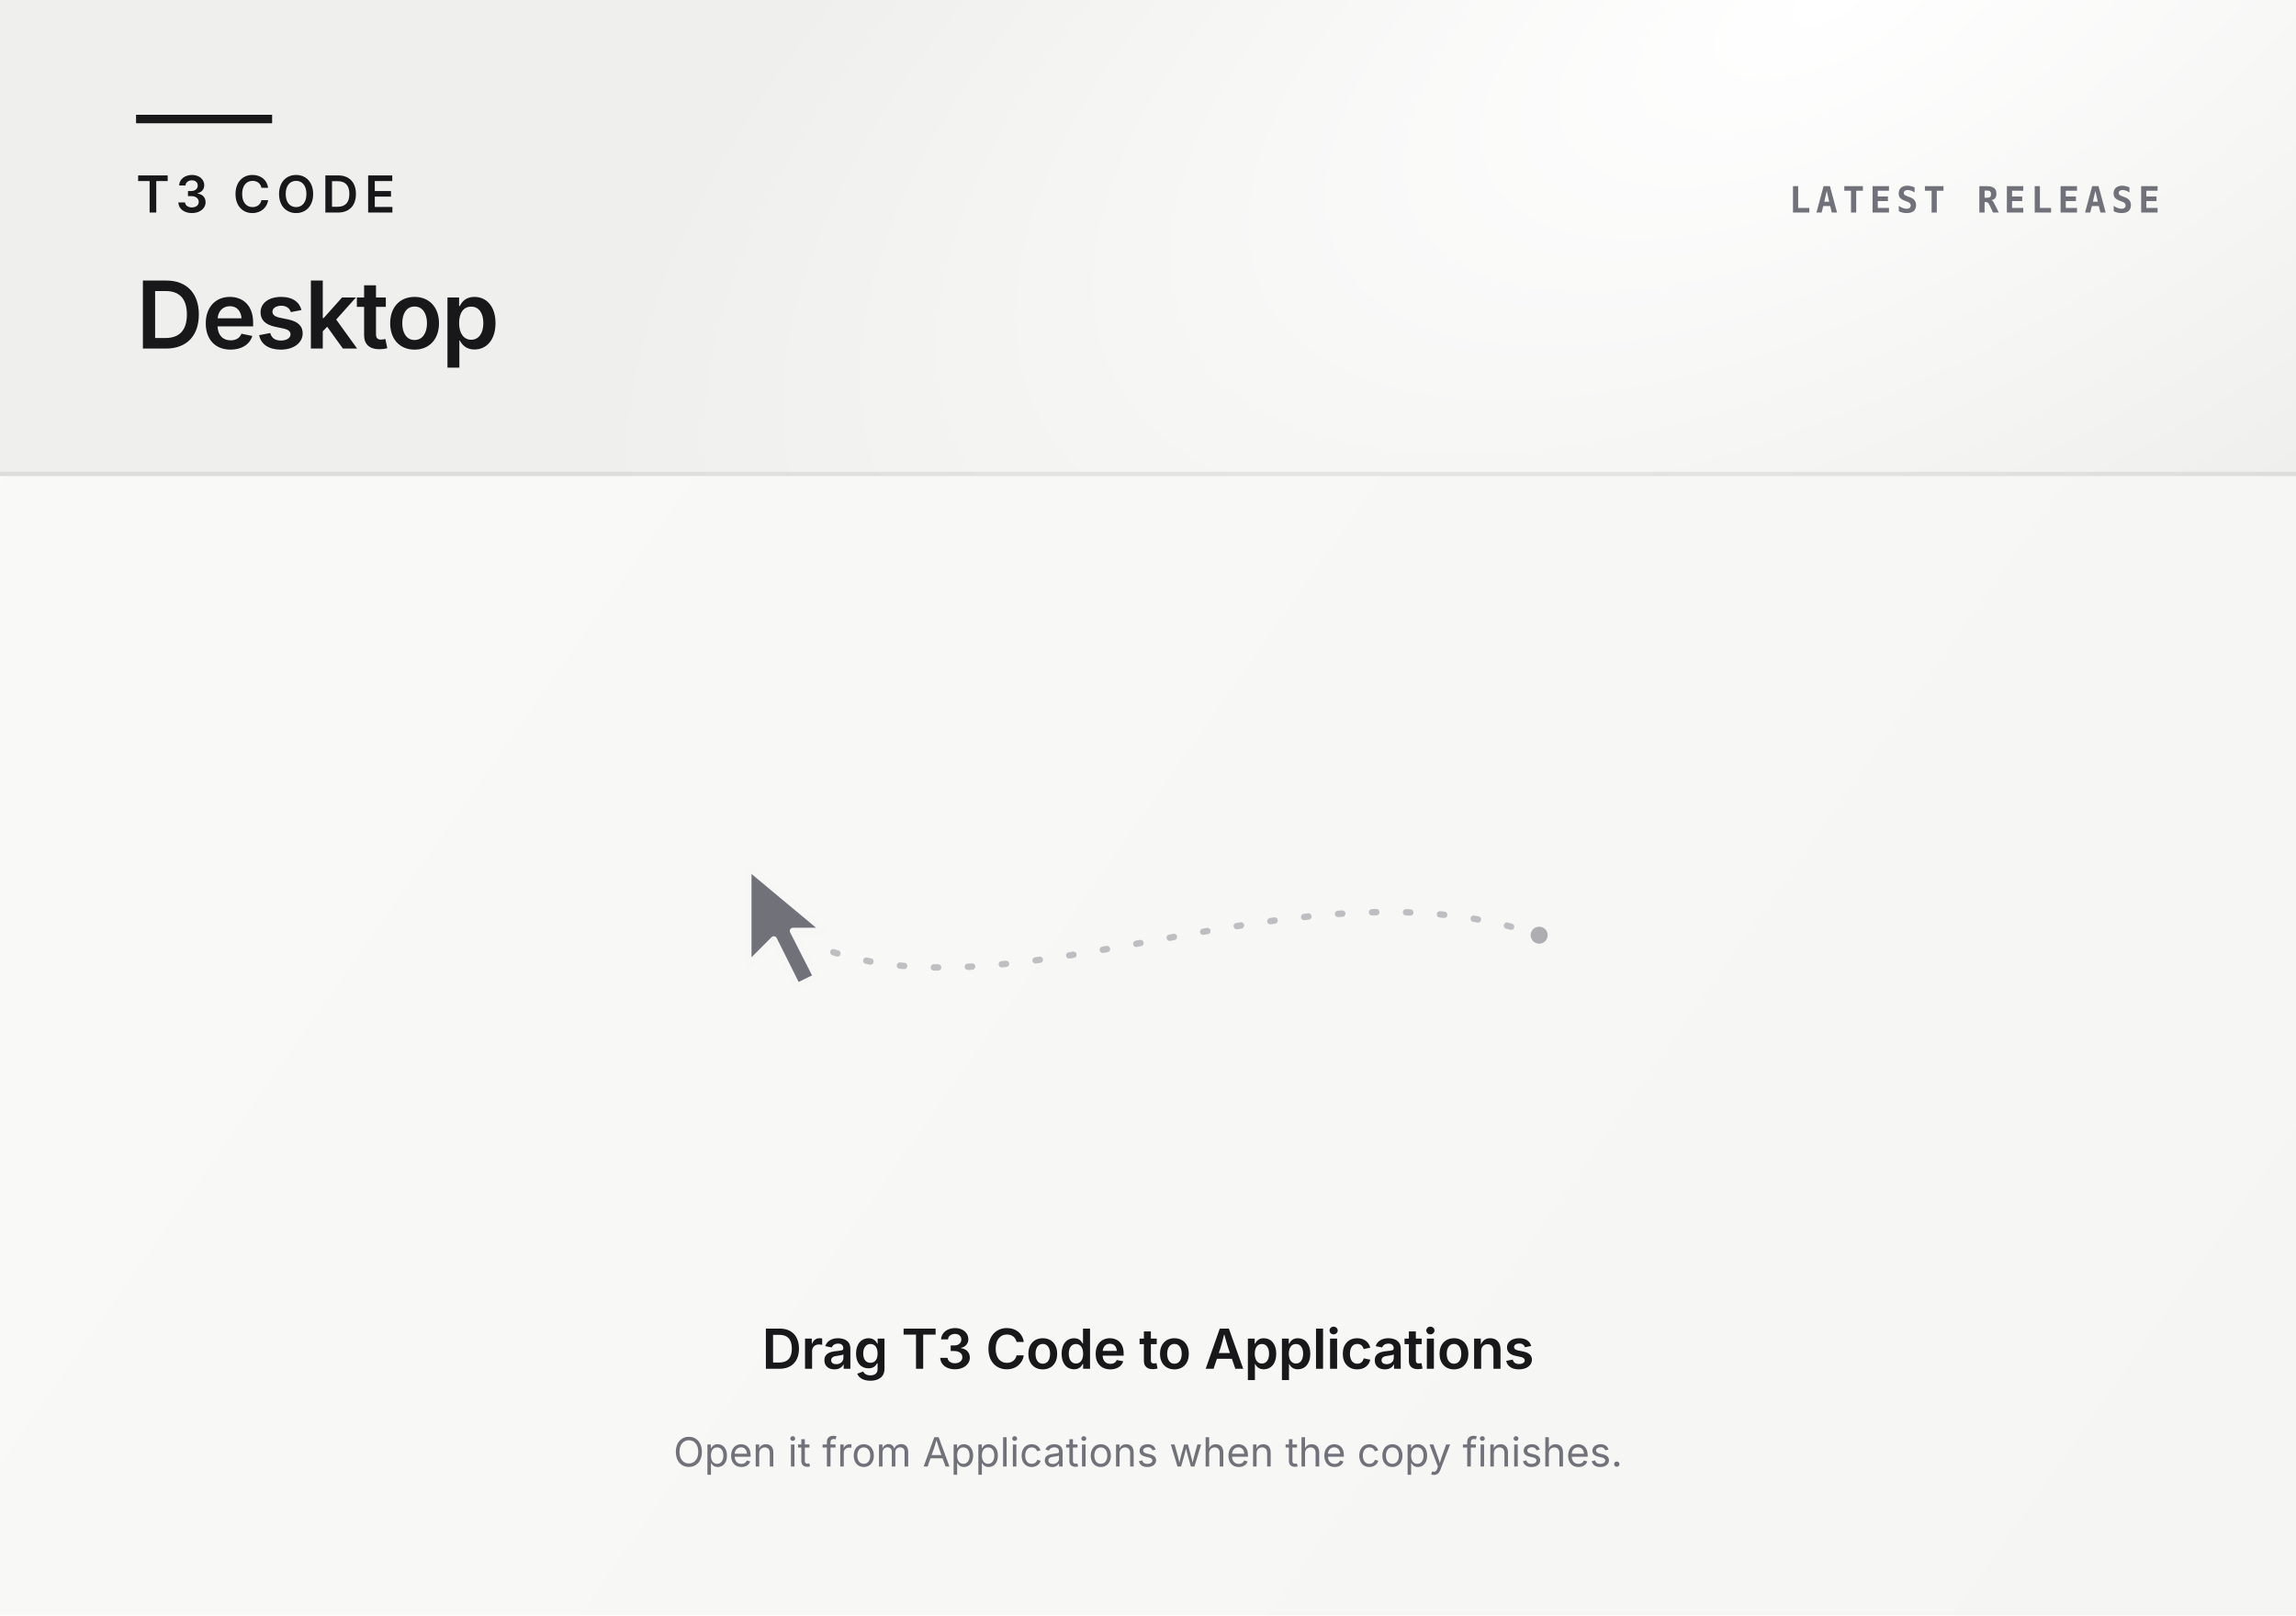
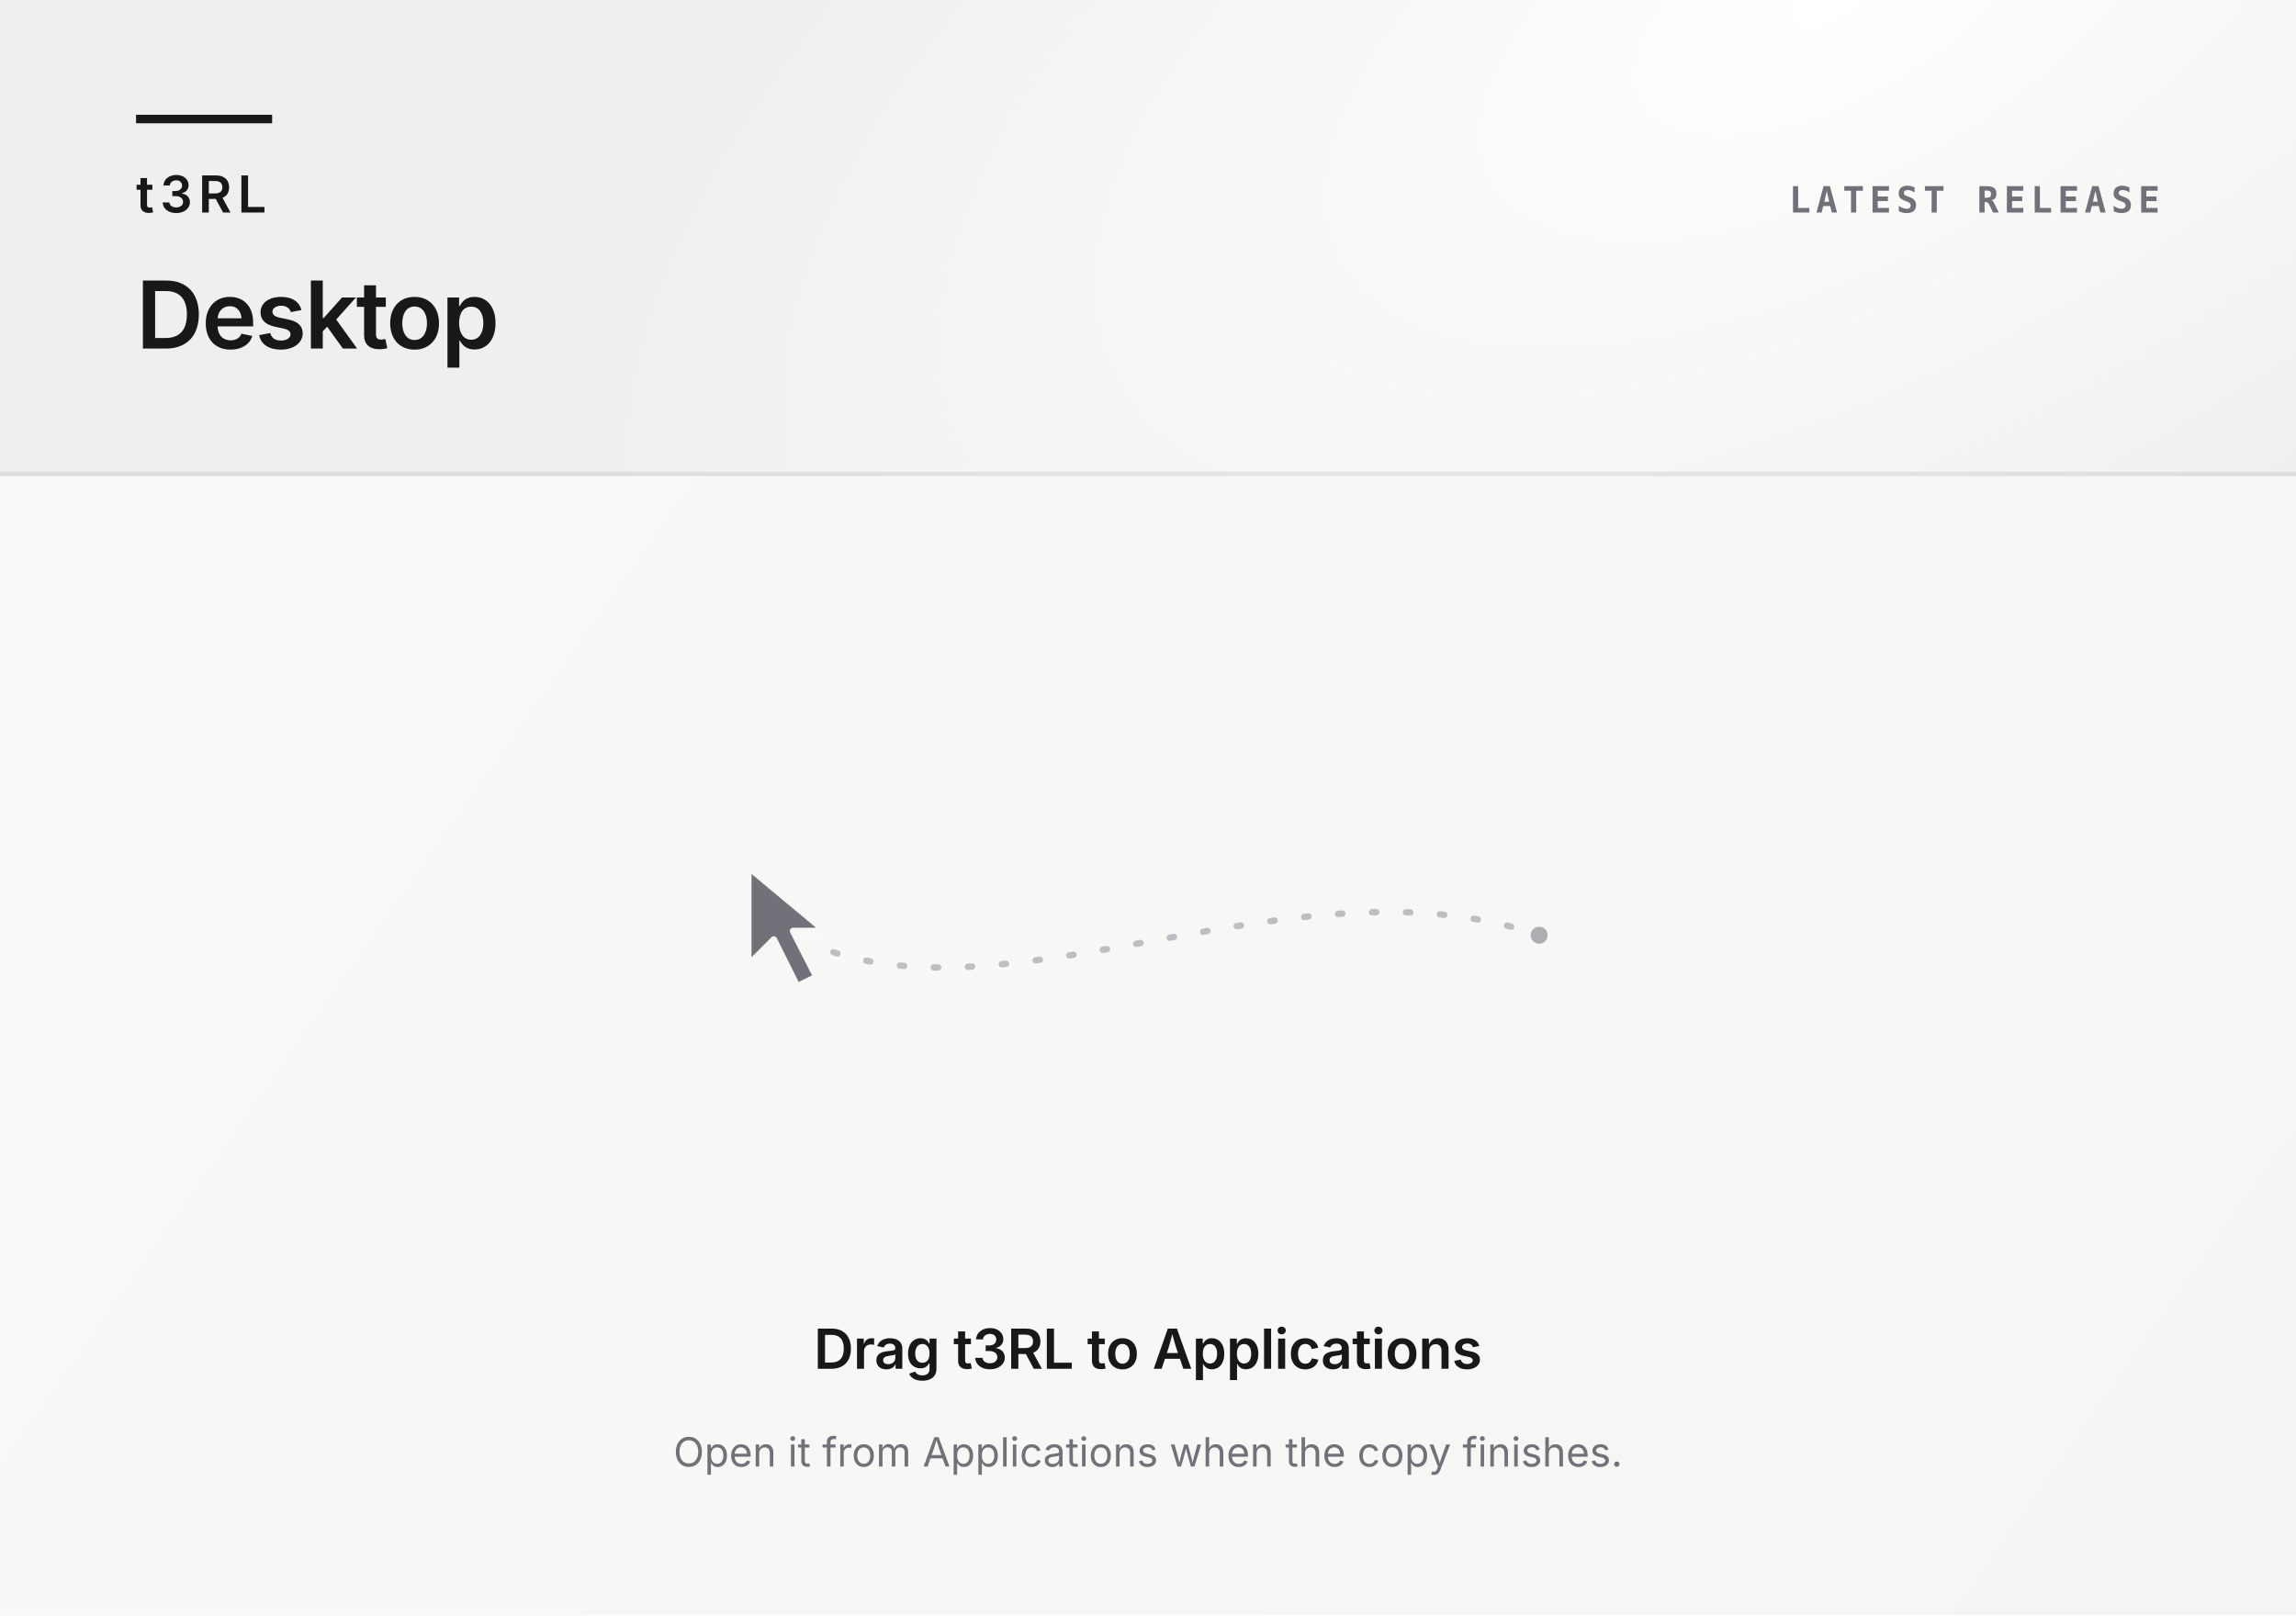
<svg xmlns="http://www.w3.org/2000/svg" width="1080" height="760" viewBox="0 0 540 380" fill="none">
  <defs>
    <linearGradient id="latest-surface" x1="0" y1="0" x2="540" y2="380" gradientUnits="userSpaceOnUse">
      <stop stop-color="#FAFAF9" />
      <stop offset="1" stop-color="#F5F5F4" />
    </linearGradient>
    <radialGradient id="latest-light" cx="0" cy="0" r="1" gradientUnits="userSpaceOnUse" gradientTransform="translate(430 0) rotate(152) scale(320 150)">
      <stop stop-color="#FFFFFF" />
      <stop offset="1" stop-color="#FFFFFF" stop-opacity="0" />
    </radialGradient>
  </defs>
  <rect width="540" height="380" fill="url(#latest-surface)" />
  <rect width="540" height="112" fill="#EFEFED" />
  <rect width="540" height="112" fill="url(#latest-light)" />
  <path d="M0 111.5H540" stroke="#18181B" stroke-opacity="0.08" />
  <path d="M32 28H64" stroke="#18181B" stroke-width="2" />
  <g font-family="-apple-system, BlinkMacSystemFont, sans-serif" fill="#18181B">
-     <text x="32" y="50" font-size="12" font-weight="600" letter-spacing="1.4">T3 CODE</text>
+     <text x="32" y="50" font-size="12" font-weight="600" letter-spacing="1.4">t3RL</text>
    <text x="32" y="82" font-size="22" font-weight="600" letter-spacing="-0.45">Desktop</text>
    <text x="508" y="50" text-anchor="end" font-family="ui-monospace, SFMono-Regular, Menlo, monospace" font-size="8.5" font-weight="600" letter-spacing="1.2" fill="#71717A">LATEST RELEASE</text>
  </g>
  <path d="M196 224C242 239 307 201 362 220" stroke="#71717A" stroke-width="1.5" stroke-linecap="round" stroke-dasharray="1 7" opacity="0.42" />
  <circle cx="362" cy="220" r="2" fill="#71717A" opacity="0.55" />
  <path d="M176 204V227L182 221L187.5 232L192 229.8L186.5 219H194L176 204Z" fill="#71717A" stroke="#F7F7F5" stroke-width="1.5" stroke-linejoin="round" />
  <g font-family="-apple-system, BlinkMacSystemFont, sans-serif" text-anchor="middle">
-     <text x="270" y="322" font-size="13" font-weight="600" letter-spacing="-0.1" fill="#18181B">Drag T3 Code to Applications</text>
+     <text x="270" y="322" font-size="13" font-weight="600" letter-spacing="-0.1" fill="#18181B">Drag t3RL to Applications</text>
    <text x="270" y="345" font-size="9.5" fill="#71717A">Open it from Applications when the copy finishes.</text>
  </g>
</svg>
